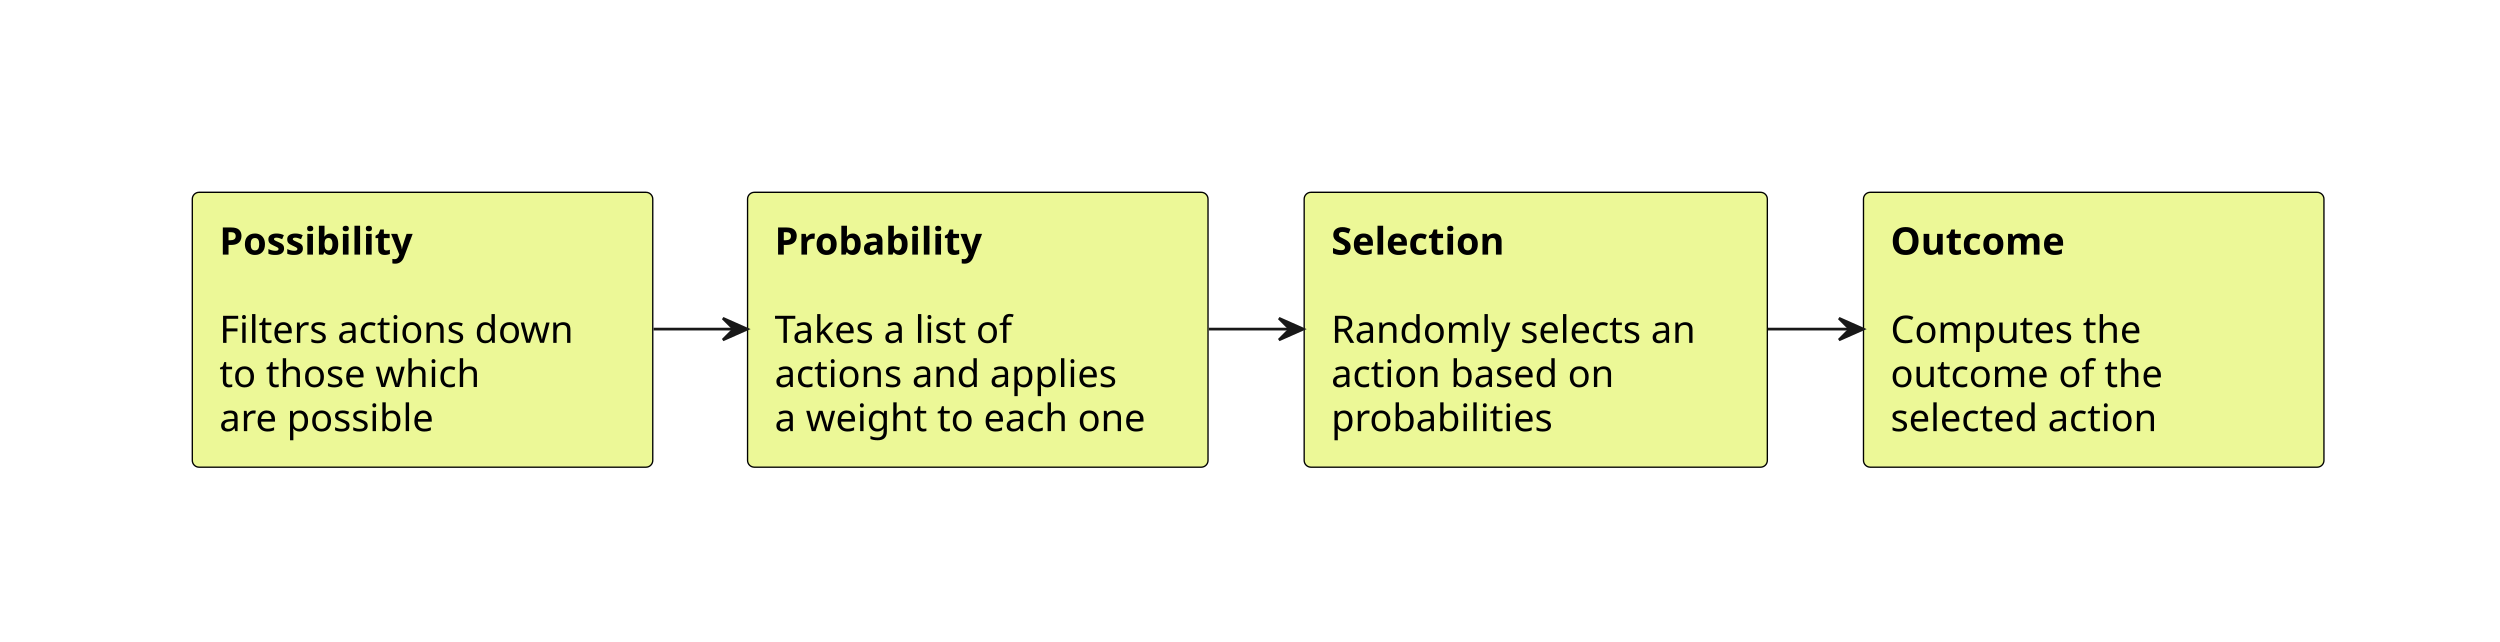
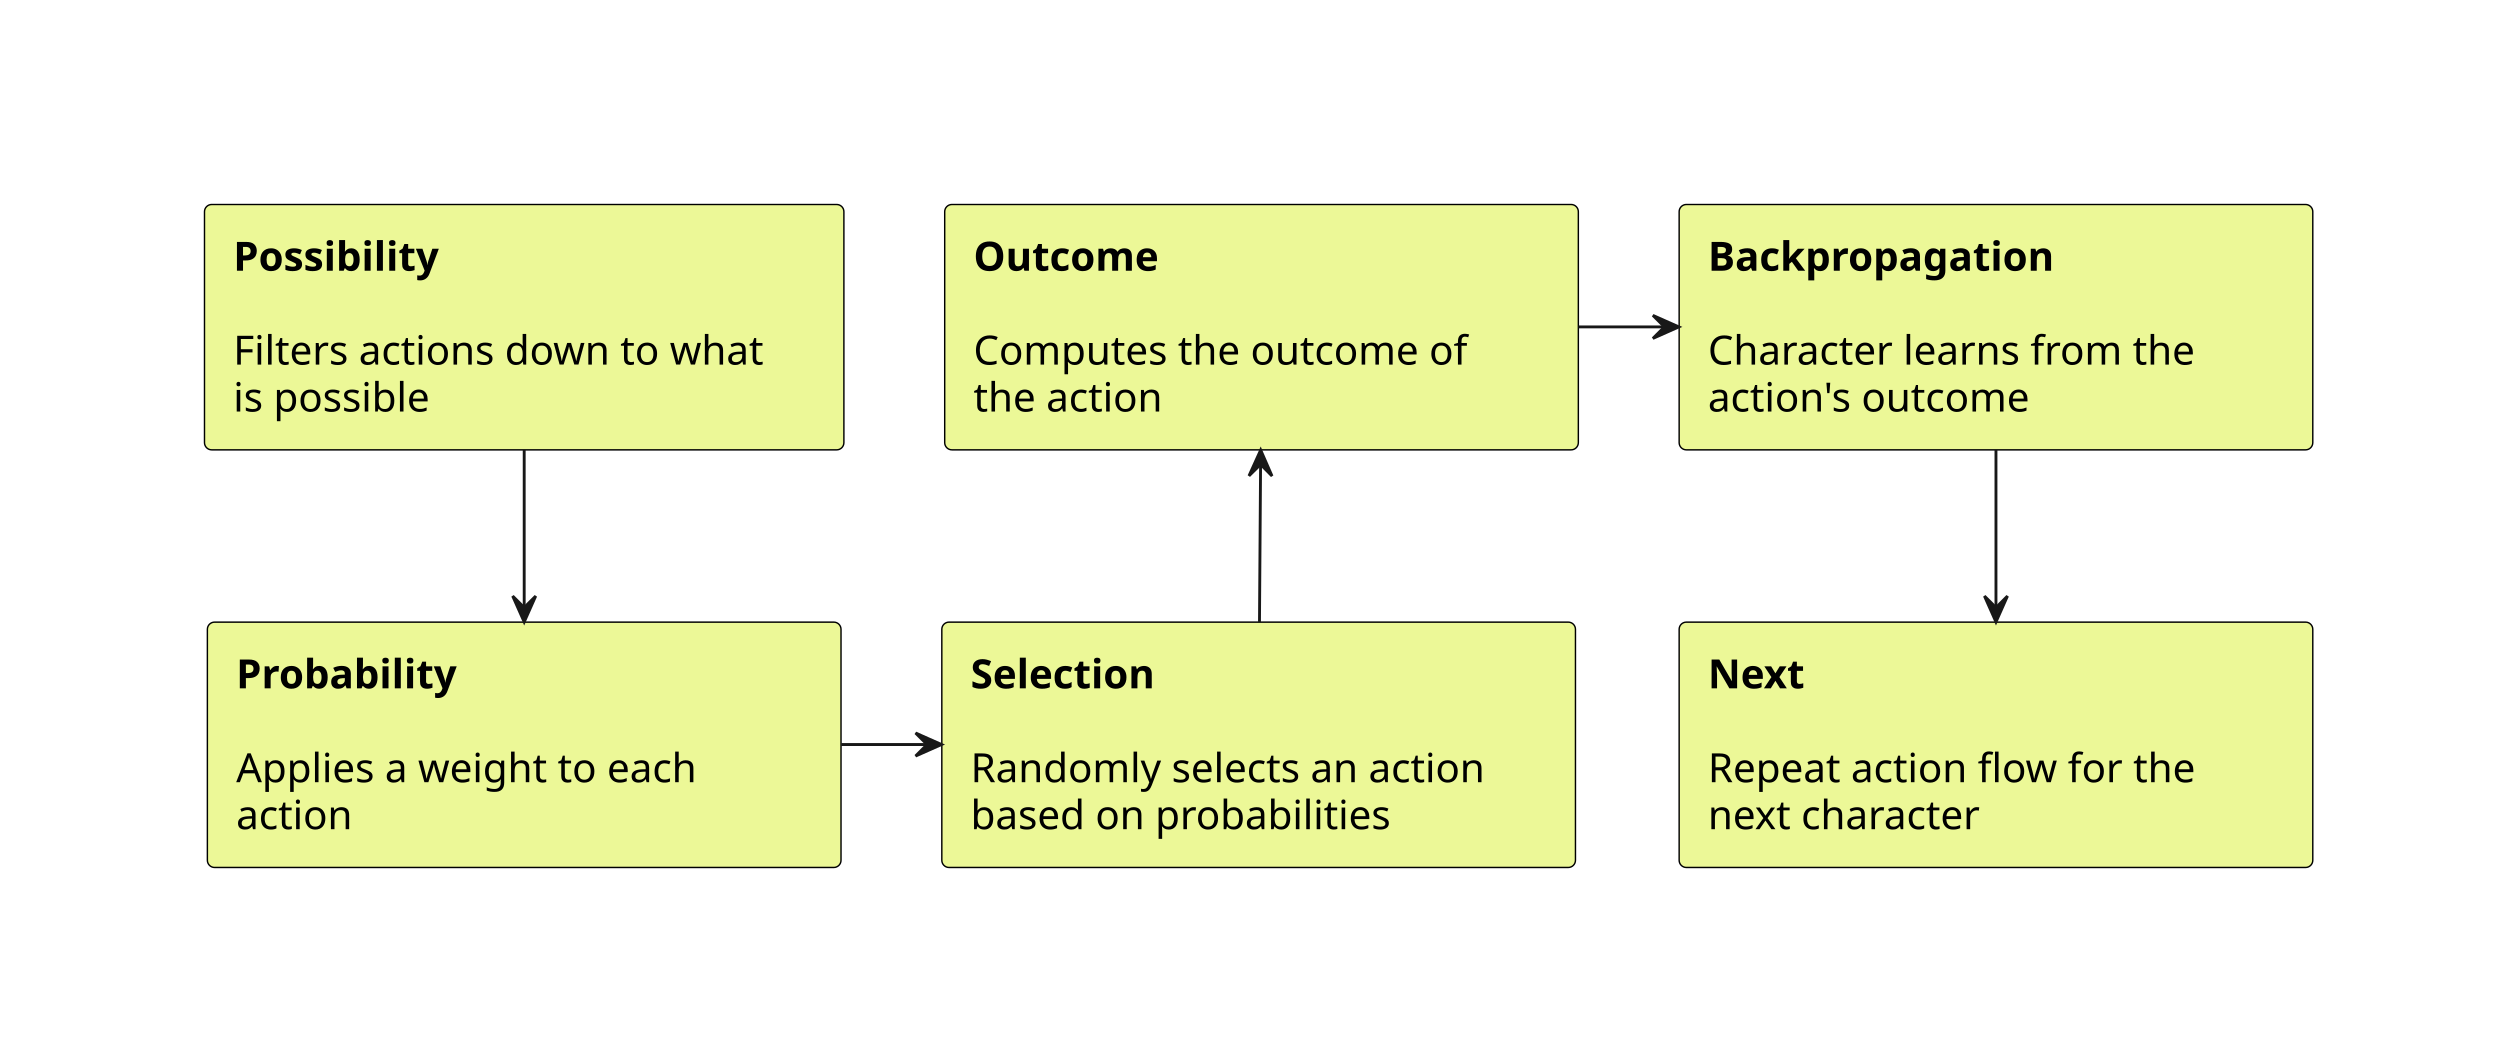
- <svg xmlns="http://www.w3.org/2000/svg" contentStyleType="text/css" height="237px" preserveAspectRatio="none" style="width:923px;height:237px;background:#ECF897;" version="1.1" viewBox="0 0 923 237" width="923px" zoomAndPan="magnify">
+ <svg xmlns="http://www.w3.org/2000/svg" contentStyleType="text/css" height="366px" preserveAspectRatio="none" style="width:868px;height:366px;background:#ECF897;" version="1.1" viewBox="0 0 868 366" width="868px" zoomAndPan="magnify">
  <defs />
  <g>
    <g id="elem_Possibility">
-       <rect fill="#ECF897" height="101.484" rx="2.5" ry="2.5" style="stroke:#000000;stroke-width:0.5;" width="170" x="71" y="71" />
+       <rect fill="#ECF897" height="85.188" rx="2.5" ry="2.5" style="stroke:#000000;stroke-width:0.5;" width="222" x="71" y="71" />
      <text fill="#000000" font-family="sans-serif" font-size="14" font-weight="bold" lengthAdjust="spacing" textLength="85" x="81" y="93.995">Possibility</text>
      <text fill="#000000" font-family="sans-serif" font-size="14" lengthAdjust="spacing" textLength="4" x="81" y="110.292"> </text>
-       <text fill="#000000" font-family="sans-serif" font-size="14" lengthAdjust="spacing" textLength="143" x="81" y="126.589">Filters actions down</text>
-       <text fill="#000000" font-family="sans-serif" font-size="14" lengthAdjust="spacing" textLength="106" x="81" y="142.886">to those which</text>
-       <text fill="#000000" font-family="sans-serif" font-size="14" lengthAdjust="spacing" textLength="87" x="81" y="159.183">are possible</text>
+       <text fill="#000000" font-family="sans-serif" font-size="14" lengthAdjust="spacing" textLength="202" x="81" y="126.589">Filters actions down to what</text>
+       <text fill="#000000" font-family="sans-serif" font-size="14" lengthAdjust="spacing" textLength="75" x="81" y="142.886">is possible</text>
    </g>
    <g id="elem_Probability">
-       <rect fill="#ECF897" height="101.484" rx="2.5" ry="2.5" style="stroke:#000000;stroke-width:0.5;" width="170" x="276" y="71" />
-       <text fill="#000000" font-family="sans-serif" font-size="14" font-weight="bold" lengthAdjust="spacing" textLength="89" x="286" y="93.995">Probability</text>
-       <text fill="#000000" font-family="sans-serif" font-size="14" lengthAdjust="spacing" textLength="4" x="286" y="110.292"> </text>
-       <text fill="#000000" font-family="sans-serif" font-size="14" lengthAdjust="spacing" textLength="99" x="286" y="126.589">Takes a list of</text>
-       <text fill="#000000" font-family="sans-serif" font-size="14" lengthAdjust="spacing" textLength="138" x="286" y="142.886">actions and applies</text>
-       <text fill="#000000" font-family="sans-serif" font-size="14" lengthAdjust="spacing" textLength="150" x="286" y="159.183">a weight to each one</text>
+       <rect fill="#ECF897" height="85.188" rx="2.5" ry="2.5" style="stroke:#000000;stroke-width:0.5;" width="220" x="72" y="216" />
+       <text fill="#000000" font-family="sans-serif" font-size="14" font-weight="bold" lengthAdjust="spacing" textLength="89" x="82" y="238.995">Probability</text>
+       <text fill="#000000" font-family="sans-serif" font-size="14" lengthAdjust="spacing" textLength="4" x="82" y="255.292"> </text>
+       <text fill="#000000" font-family="sans-serif" font-size="14" lengthAdjust="spacing" textLength="177" x="82" y="271.589">Applies a weight to each</text>
+       <text fill="#000000" font-family="sans-serif" font-size="14" lengthAdjust="spacing" textLength="45" x="82" y="287.886">action</text>
    </g>
    <g id="elem_Selection">
-       <rect fill="#ECF897" height="101.484" rx="2.5" ry="2.5" style="stroke:#000000;stroke-width:0.5;" width="171" x="481.5" y="71" />
-       <text fill="#000000" font-family="sans-serif" font-size="14" font-weight="bold" lengthAdjust="spacing" textLength="75" x="491.5" y="93.995">Selection</text>
-       <text fill="#000000" font-family="sans-serif" font-size="14" lengthAdjust="spacing" textLength="4" x="491.5" y="110.292"> </text>
-       <text fill="#000000" font-family="sans-serif" font-size="14" lengthAdjust="spacing" textLength="147" x="491.5" y="126.589">Randomly selects an</text>
-       <text fill="#000000" font-family="sans-serif" font-size="14" lengthAdjust="spacing" textLength="114" x="491.5" y="142.886">action based on</text>
-       <text fill="#000000" font-family="sans-serif" font-size="14" lengthAdjust="spacing" textLength="92" x="491.5" y="159.183">probabilities</text>
+       <rect fill="#ECF897" height="85.188" rx="2.5" ry="2.5" style="stroke:#000000;stroke-width:0.5;" width="220" x="327" y="216" />
+       <text fill="#000000" font-family="sans-serif" font-size="14" font-weight="bold" lengthAdjust="spacing" textLength="75" x="337" y="238.995">Selection</text>
+       <text fill="#000000" font-family="sans-serif" font-size="14" lengthAdjust="spacing" textLength="4" x="337" y="255.292"> </text>
+       <text fill="#000000" font-family="sans-serif" font-size="14" lengthAdjust="spacing" textLength="196" x="337" y="271.589">Randomly selects an action</text>
+       <text fill="#000000" font-family="sans-serif" font-size="14" lengthAdjust="spacing" textLength="161" x="337" y="287.886">based on probabilities</text>
    </g>
    <g id="elem_Outcome">
-       <rect fill="#ECF897" height="101.484" rx="2.5" ry="2.5" style="stroke:#000000;stroke-width:0.5;" width="170" x="688" y="71" />
-       <text fill="#000000" font-family="sans-serif" font-size="14" font-weight="bold" lengthAdjust="spacing" textLength="73" x="698" y="93.995">Outcome</text>
-       <text fill="#000000" font-family="sans-serif" font-size="14" lengthAdjust="spacing" textLength="8" x="698" y="110.292">  </text>
-       <text fill="#000000" font-family="sans-serif" font-size="14" lengthAdjust="spacing" textLength="103" x="698" y="126.589">Computes the</text>
-       <text fill="#000000" font-family="sans-serif" font-size="14" lengthAdjust="spacing" textLength="112" x="698" y="142.886">outcome of the</text>
-       <text fill="#000000" font-family="sans-serif" font-size="14" lengthAdjust="spacing" textLength="111" x="698" y="159.183">selected action</text>
+       <rect fill="#ECF897" height="85.188" rx="2.5" ry="2.5" style="stroke:#000000;stroke-width:0.5;" width="220" x="328" y="71" />
+       <text fill="#000000" font-family="sans-serif" font-size="14" font-weight="bold" lengthAdjust="spacing" textLength="73" x="338" y="93.995">Outcome</text>
+       <text fill="#000000" font-family="sans-serif" font-size="14" lengthAdjust="spacing" textLength="8" x="338" y="110.292">  </text>
+       <text fill="#000000" font-family="sans-serif" font-size="14" lengthAdjust="spacing" textLength="190" x="338" y="126.589">Computes the outcome of</text>
+       <text fill="#000000" font-family="sans-serif" font-size="14" lengthAdjust="spacing" textLength="74" x="338" y="142.886">the action</text>
+     </g>
+     <g id="elem_Backpropagation">
+       <rect fill="#ECF897" height="85.188" rx="2.5" ry="2.5" style="stroke:#000000;stroke-width:0.5;" width="220" x="583" y="71" />
+       <text fill="#000000" font-family="sans-serif" font-size="14" font-weight="bold" lengthAdjust="spacing" textLength="139" x="593" y="93.995">Backpropagation</text>
+       <text fill="#000000" font-family="sans-serif" font-size="14" lengthAdjust="spacing" textLength="8" x="593" y="110.292">  </text>
+       <text fill="#000000" font-family="sans-serif" font-size="14" lengthAdjust="spacing" textLength="186" x="593" y="126.589">Character learns from the</text>
+       <text fill="#000000" font-family="sans-serif" font-size="14" lengthAdjust="spacing" textLength="124" x="593" y="142.886">action's outcome</text>
+     </g>
+     <g id="elem_Next">
+       <rect fill="#ECF897" height="85.188" rx="2.5" ry="2.5" style="stroke:#000000;stroke-width:0.5;" width="220" x="583" y="216" />
+       <text fill="#000000" font-family="sans-serif" font-size="14" font-weight="bold" lengthAdjust="spacing" textLength="37" x="593" y="238.995">Next</text>
+       <text fill="#000000" font-family="sans-serif" font-size="14" lengthAdjust="spacing" textLength="8" x="593" y="255.292">  </text>
+       <text fill="#000000" font-family="sans-serif" font-size="14" lengthAdjust="spacing" textLength="190" x="593" y="271.589">Repeat action flow for the</text>
+       <text fill="#000000" font-family="sans-serif" font-size="14" lengthAdjust="spacing" textLength="106" x="593" y="287.886">next character</text>
    </g>
    <g id="link_Possibility_Probability">
-       <path codeLine="47" d="M241.283,121.5 C251.106,121.5 260.929,121.5 270.752,121.5 " fill="none" id="Possibility-to-Probability" style="stroke:#181818;stroke-width:1.0;" />
-       <polygon fill="#181818" points="275.889,121.5,266.889,117.5,270.889,121.5,266.889,125.5,275.889,121.5" style="stroke:#181818;stroke-width:1.0;" />
+       <path codeLine="55" d="M182,156.246 C182,173.28 182,193.056 182,210.586 " fill="none" id="Possibility-to-Probability" style="stroke:#181818;stroke-width:1.0;" />
+       <polygon fill="#181818" points="182,215.949,186,206.949,182,210.949,178,206.949,182,215.949" style="stroke:#181818;stroke-width:1.0;" />
    </g>
    <g id="link_Probability_Selection">
-       <path codeLine="48" d="M446.297,121.5 C456.201,121.5 466.105,121.5 476.009,121.5 " fill="none" id="Probability-to-Selection" style="stroke:#181818;stroke-width:1.0;" />
-       <polygon fill="#181818" points="481.188,121.5,472.188,117.5,476.188,121.5,472.188,125.5,481.188,121.5" style="stroke:#181818;stroke-width:1.0;" />
+       <path codeLine="56" d="M292.068,258.5 C301.951,258.5 311.835,258.5 321.718,258.5 " fill="none" id="Probability-to-Selection" style="stroke:#181818;stroke-width:1.0;" />
+       <polygon fill="#181818" points="326.886,258.5,317.886,254.5,321.886,258.5,317.886,262.5,326.886,258.5" style="stroke:#181818;stroke-width:1.0;" />
    </g>
-     <g id="link_Selection_Outcome">
-       <path codeLine="49" d="M652.699,121.5 C662.703,121.5 672.708,121.5 682.712,121.5 " fill="none" id="Selection-to-Outcome" style="stroke:#181818;stroke-width:1.0;" />
-       <polygon fill="#181818" points="687.944,121.5,678.944,117.5,682.944,121.5,678.944,125.5,687.944,121.5" style="stroke:#181818;stroke-width:1.0;" />
+     <g id="link_Outcome_Selection">
+       <path codeLine="57" d="M437.671,161.615 C437.548,179.163 437.41,198.937 437.291,215.949 " fill="none" id="Outcome-backto-Selection" style="stroke:#181818;stroke-width:1.0;" />
+       <polygon fill="#181818" points="437.708,156.246,433.646,165.218,437.674,161.246,441.646,165.273,437.708,156.246" style="stroke:#181818;stroke-width:1.0;" />
+     </g>
+     <g id="link_Outcome_Backpropagation">
+       <path codeLine="58" d="M548.068,113.5 C557.951,113.5 567.835,113.5 577.718,113.5 " fill="none" id="Outcome-to-Backpropagation" style="stroke:#181818;stroke-width:1.0;" />
+       <polygon fill="#181818" points="582.886,113.5,573.886,109.5,577.886,113.5,573.886,117.5,582.886,113.5" style="stroke:#181818;stroke-width:1.0;" />
+     </g>
+     <g id="link_Backpropagation_Next">
+       <path codeLine="59" d="M693,156.246 C693,173.28 693,193.056 693,210.586 " fill="none" id="Backpropagation-to-Next" style="stroke:#181818;stroke-width:1.0;" />
+       <polygon fill="#181818" points="693,215.949,697,206.949,693,210.949,689,206.949,693,215.949" style="stroke:#181818;stroke-width:1.0;" />
    </g>
  </g>
</svg>
